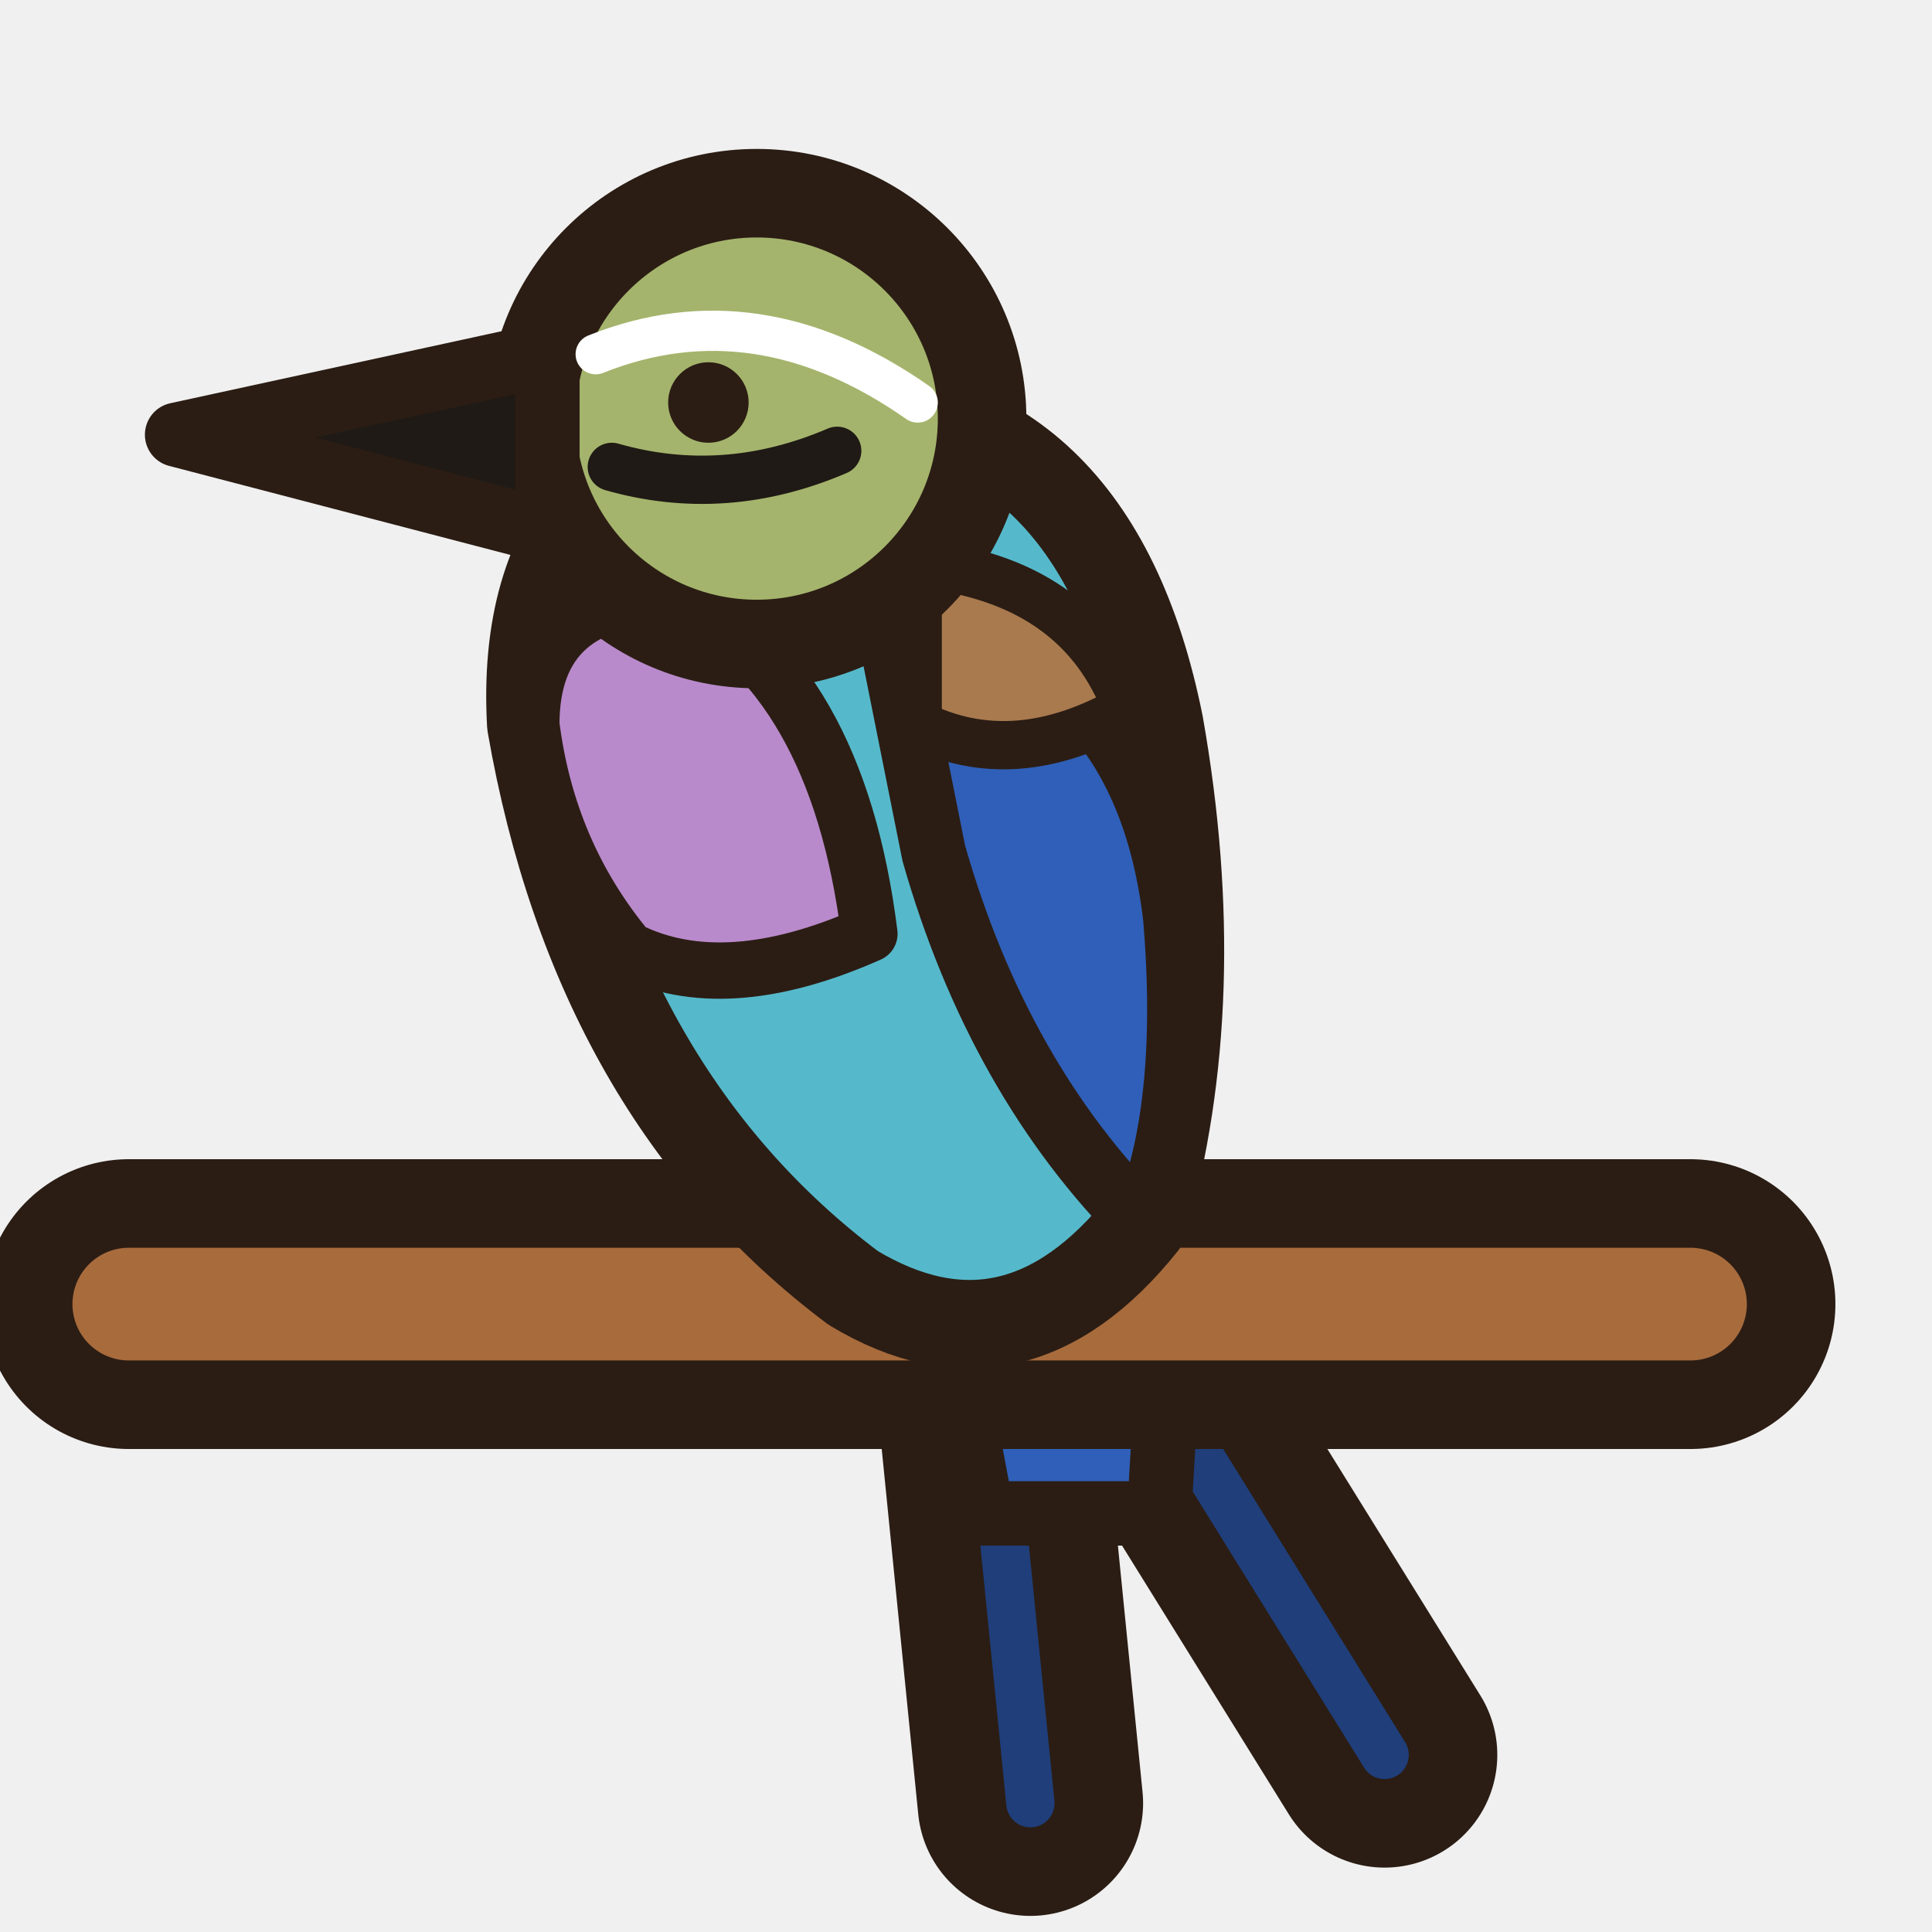
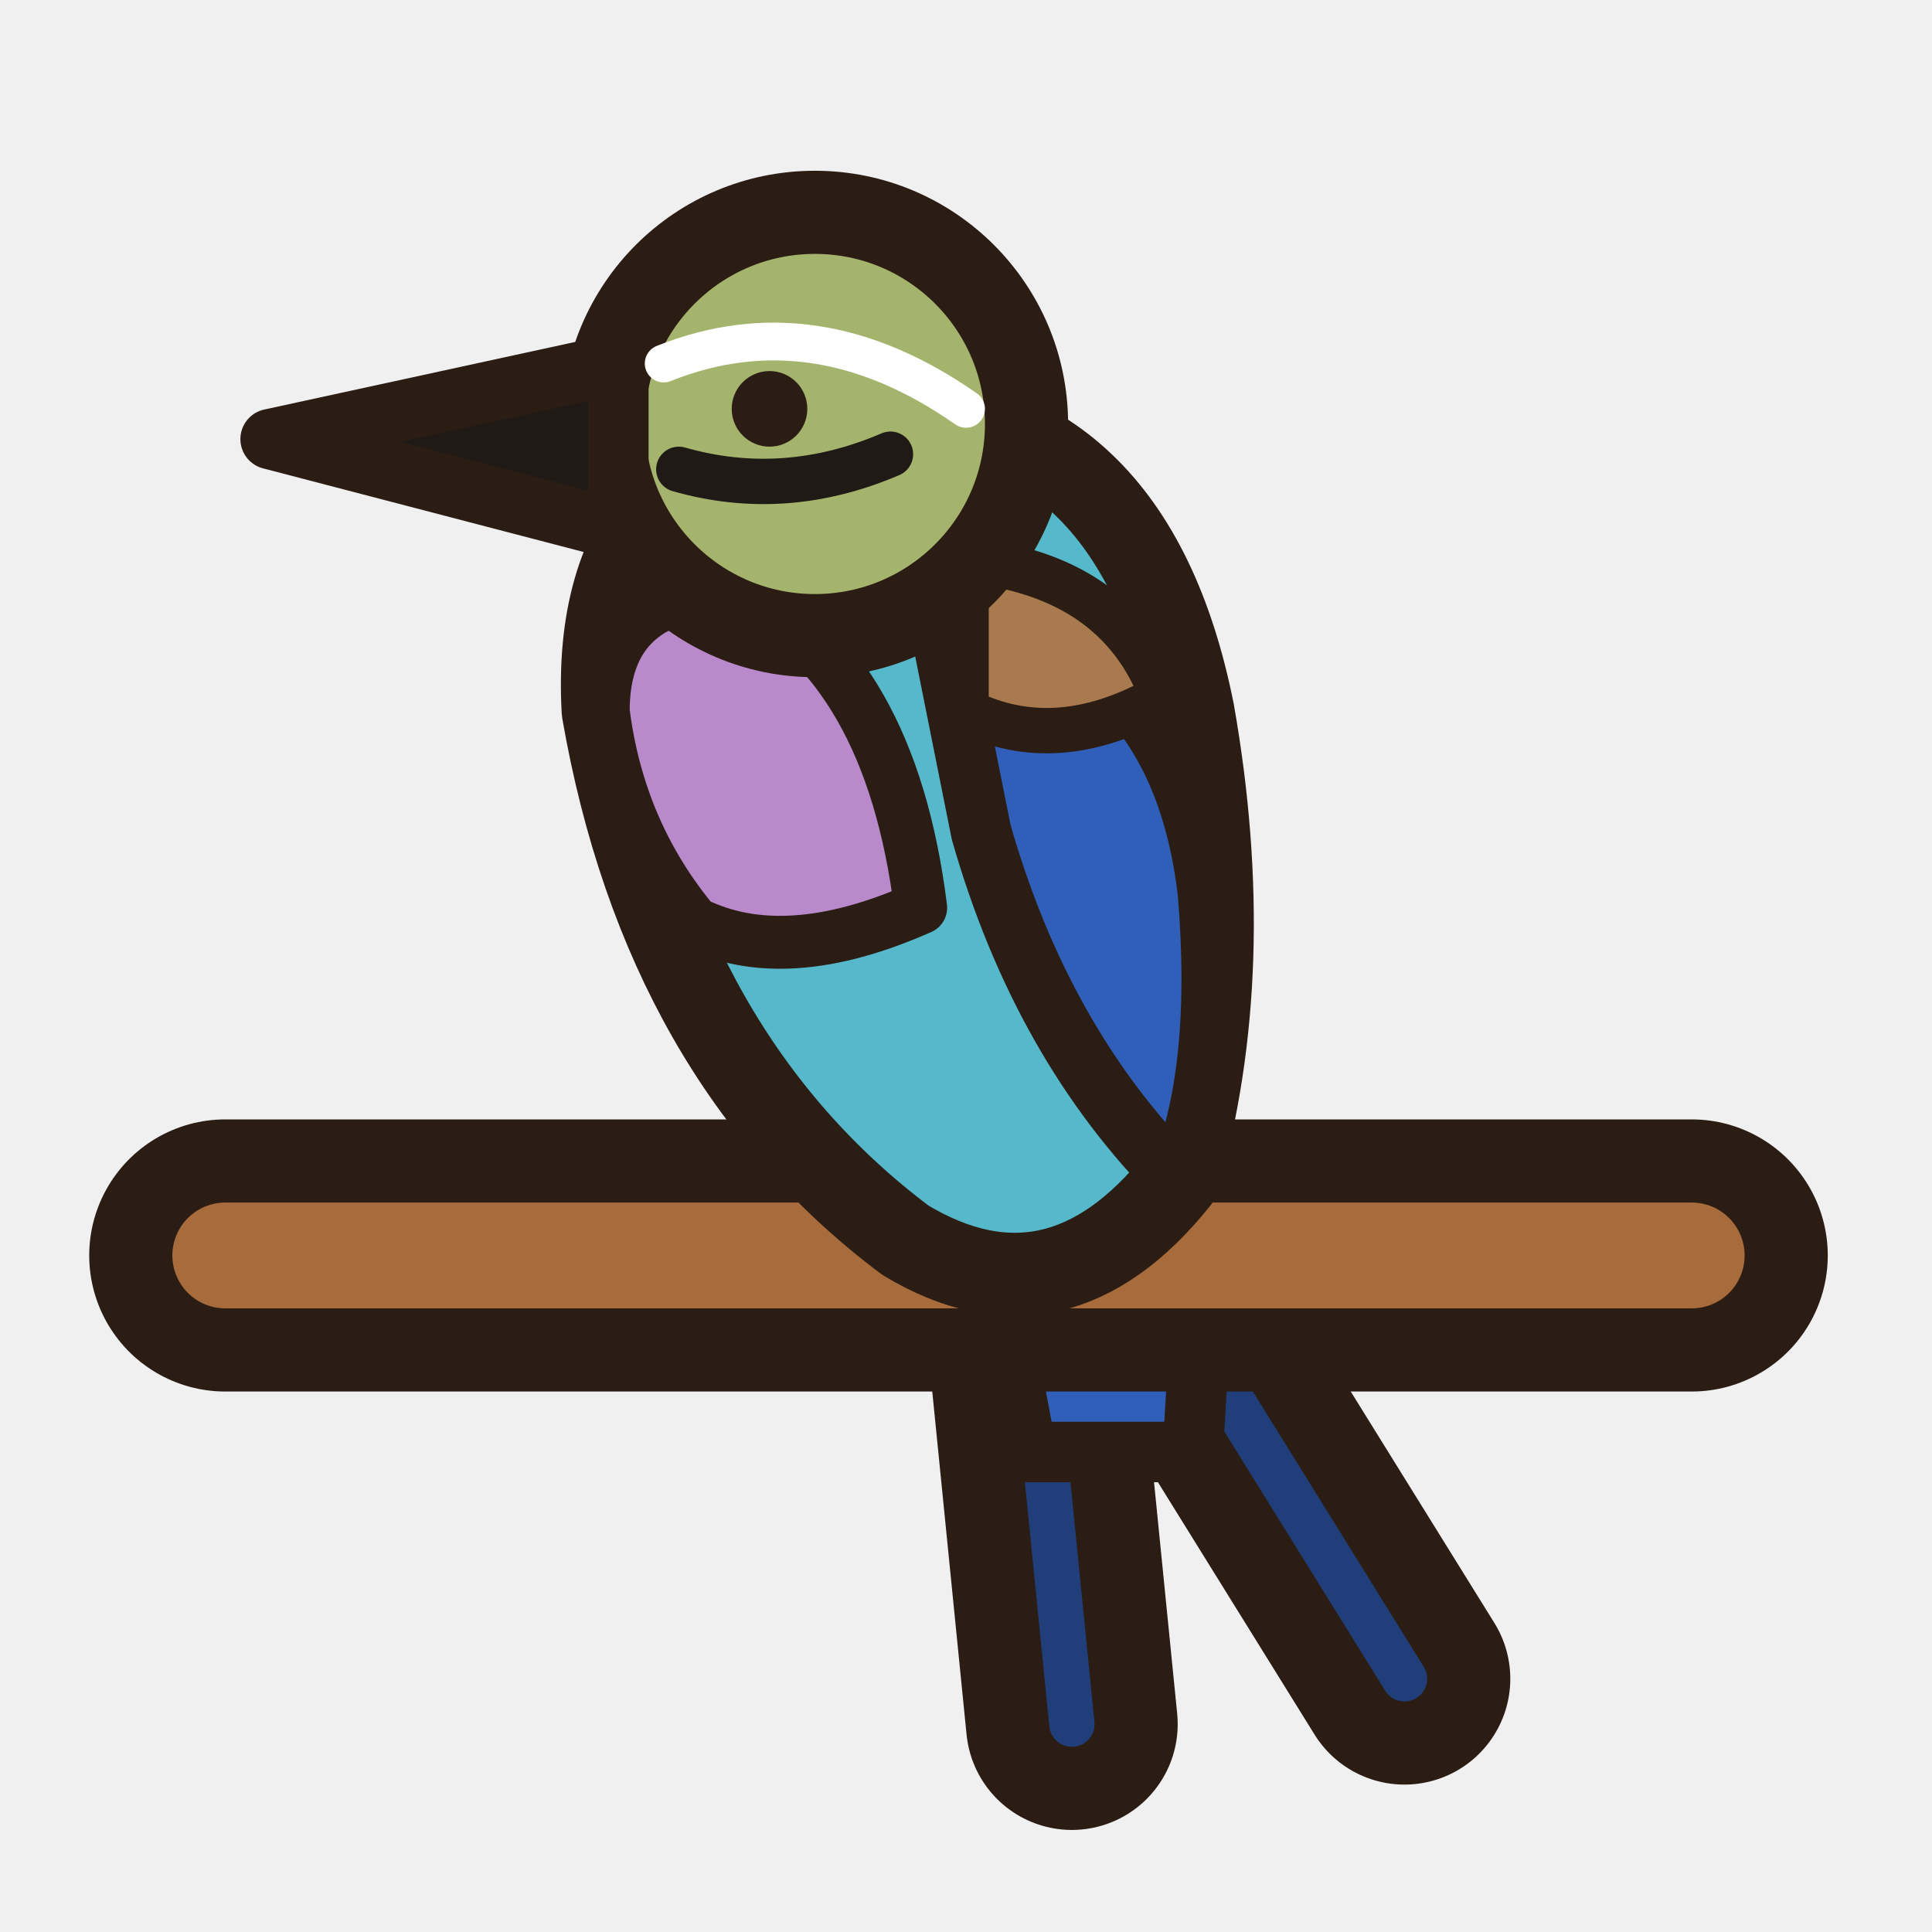
<svg xmlns="http://www.w3.org/2000/svg" width="24" height="24" viewBox="0 0 24 24" fill="none" stroke="currentColor" stroke-width="1.75" stroke-linecap="round" stroke-linejoin="round" class="afroicon afroicon-emoji-rollier afroicon-fill">
-   <path d="M12.2 16.4L12.8 22.4M13.6 16L17.2 21.8" fill="none" stroke="#2B1D14" stroke-width="2.8" />
-   <path d="M12.2 16.4L12.8 22.4M13.6 16L17.2 21.8" fill="none" stroke="#1F3E7A" stroke-width="0.6" />
-   <path d="M11.6 15.6L12.2 18.8H14.4L14.6 15.4Z" fill="#2F5FB8" stroke="#2B1D14" stroke-width="0.8" />
-   <path d="M1.6 16.2H21" fill="none" stroke="#2B1D14" stroke-width="3.6" />
-   <path d="M1.6 16.2H21" fill="none" stroke="#A86B3C" stroke-width="1.4" />
-   <path d="M6.6 9Q6.4 5.4 10.2 5Q13.6 5 14.4 9Q15 12.4 14.2 15.2Q12.6 17.2 10.6 16Q7.4 13.6 6.6 9Z" fill="#55B9CB" stroke="#2B1D14" stroke-width="1.1" />
-   <path d="M6.6 9Q6.6 7.4 8.4 7.4Q10.4 8.4 10.8 11.6Q9 12.4 7.8 11.8Q6.8 10.6 6.6 9Z" fill="#B98ACB" stroke="#2B1D14" stroke-width="0.7" />
-   <path d="M11 7.6Q14.2 8 14.6 11.4Q14.8 13.8 14.2 15.2Q12.4 13.4 11.6 10.6Z" fill="#2F5FB8" stroke="#2B1D14" stroke-width="0.8" />
-   <path d="M11.4 7Q13.4 7.2 14 8.8Q12.6 9.6 11.4 9Z" fill="#A97A4E" stroke="#2B1D14" stroke-width="0.6" />
-   <circle cx="9.4" cy="5.2" r="2.8" fill="#A4B46C" stroke="#2B1D14" stroke-width="1.1" />
-   <path d="M6.8 4.4L2.2 5.4L6.8 6.6Z" fill="#1F1A15" stroke="#2B1D14" stroke-width="0.8" />
-   <path d="M7.4 4.4Q9.4 3.6 11.4 5" fill="none" stroke="#FFFFFF" stroke-width="0.5" />
-   <path d="M7.6 5.8Q9 6.2 10.4 5.6" fill="none" stroke="#1F1A15" stroke-width="0.6" />
-   <circle cx="8.8" cy="5" r="0.5" fill="#2B1D14" stroke="none" />
+   <g transform="translate(1.296 0.384) scale(0.939)">
+     <path d="M12.2 16.4L12.8 22.4M13.6 16L17.2 21.8" fill="none" stroke="#2B1D14" stroke-width="2.8" />
+     <path d="M12.2 16.4L12.8 22.4M13.6 16L17.2 21.8" fill="none" stroke="#1F3E7A" stroke-width="0.6" />
+     <path d="M11.6 15.6L12.2 18.8H14.4L14.6 15.4Z" fill="#2F5FB8" stroke="#2B1D14" stroke-width="0.8" />
+     <path d="M1.6 16.2H21" fill="none" stroke="#2B1D14" stroke-width="3.6" />
+     <path d="M1.6 16.2H21" fill="none" stroke="#A86B3C" stroke-width="1.4" />
+     <path d="M6.6 9Q6.4 5.4 10.2 5Q13.6 5 14.4 9Q15 12.4 14.2 15.2Q12.6 17.2 10.6 16Q7.4 13.6 6.6 9Z" fill="#55B9CB" stroke="#2B1D14" stroke-width="1.1" />
+     <path d="M6.6 9Q6.6 7.4 8.4 7.4Q10.4 8.4 10.8 11.6Q9 12.4 7.8 11.8Q6.8 10.6 6.6 9Z" fill="#B98ACB" stroke="#2B1D14" stroke-width="0.7" />
+     <path d="M11 7.6Q14.2 8 14.6 11.4Q14.8 13.8 14.2 15.2Q12.4 13.4 11.6 10.6Z" fill="#2F5FB8" stroke="#2B1D14" stroke-width="0.8" />
+     <path d="M11.4 7Q13.4 7.2 14 8.8Q12.6 9.6 11.4 9Z" fill="#A97A4E" stroke="#2B1D14" stroke-width="0.6" />
+     <circle cx="9.4" cy="5.2" r="2.8" fill="#A4B46C" stroke="#2B1D14" stroke-width="1.1" />
+     <path d="M6.8 4.4L2.2 5.4L6.8 6.6Z" fill="#1F1A15" stroke="#2B1D14" stroke-width="0.8" />
+     <path d="M7.4 4.4Q9.4 3.6 11.4 5" fill="none" stroke="#FFFFFF" stroke-width="0.5" />
+     <path d="M7.6 5.8Q9 6.2 10.4 5.6" fill="none" stroke="#1F1A15" stroke-width="0.6" />
+     <circle cx="8.8" cy="5" r="0.5" fill="#2B1D14" stroke="none" />
+   </g>
</svg>
